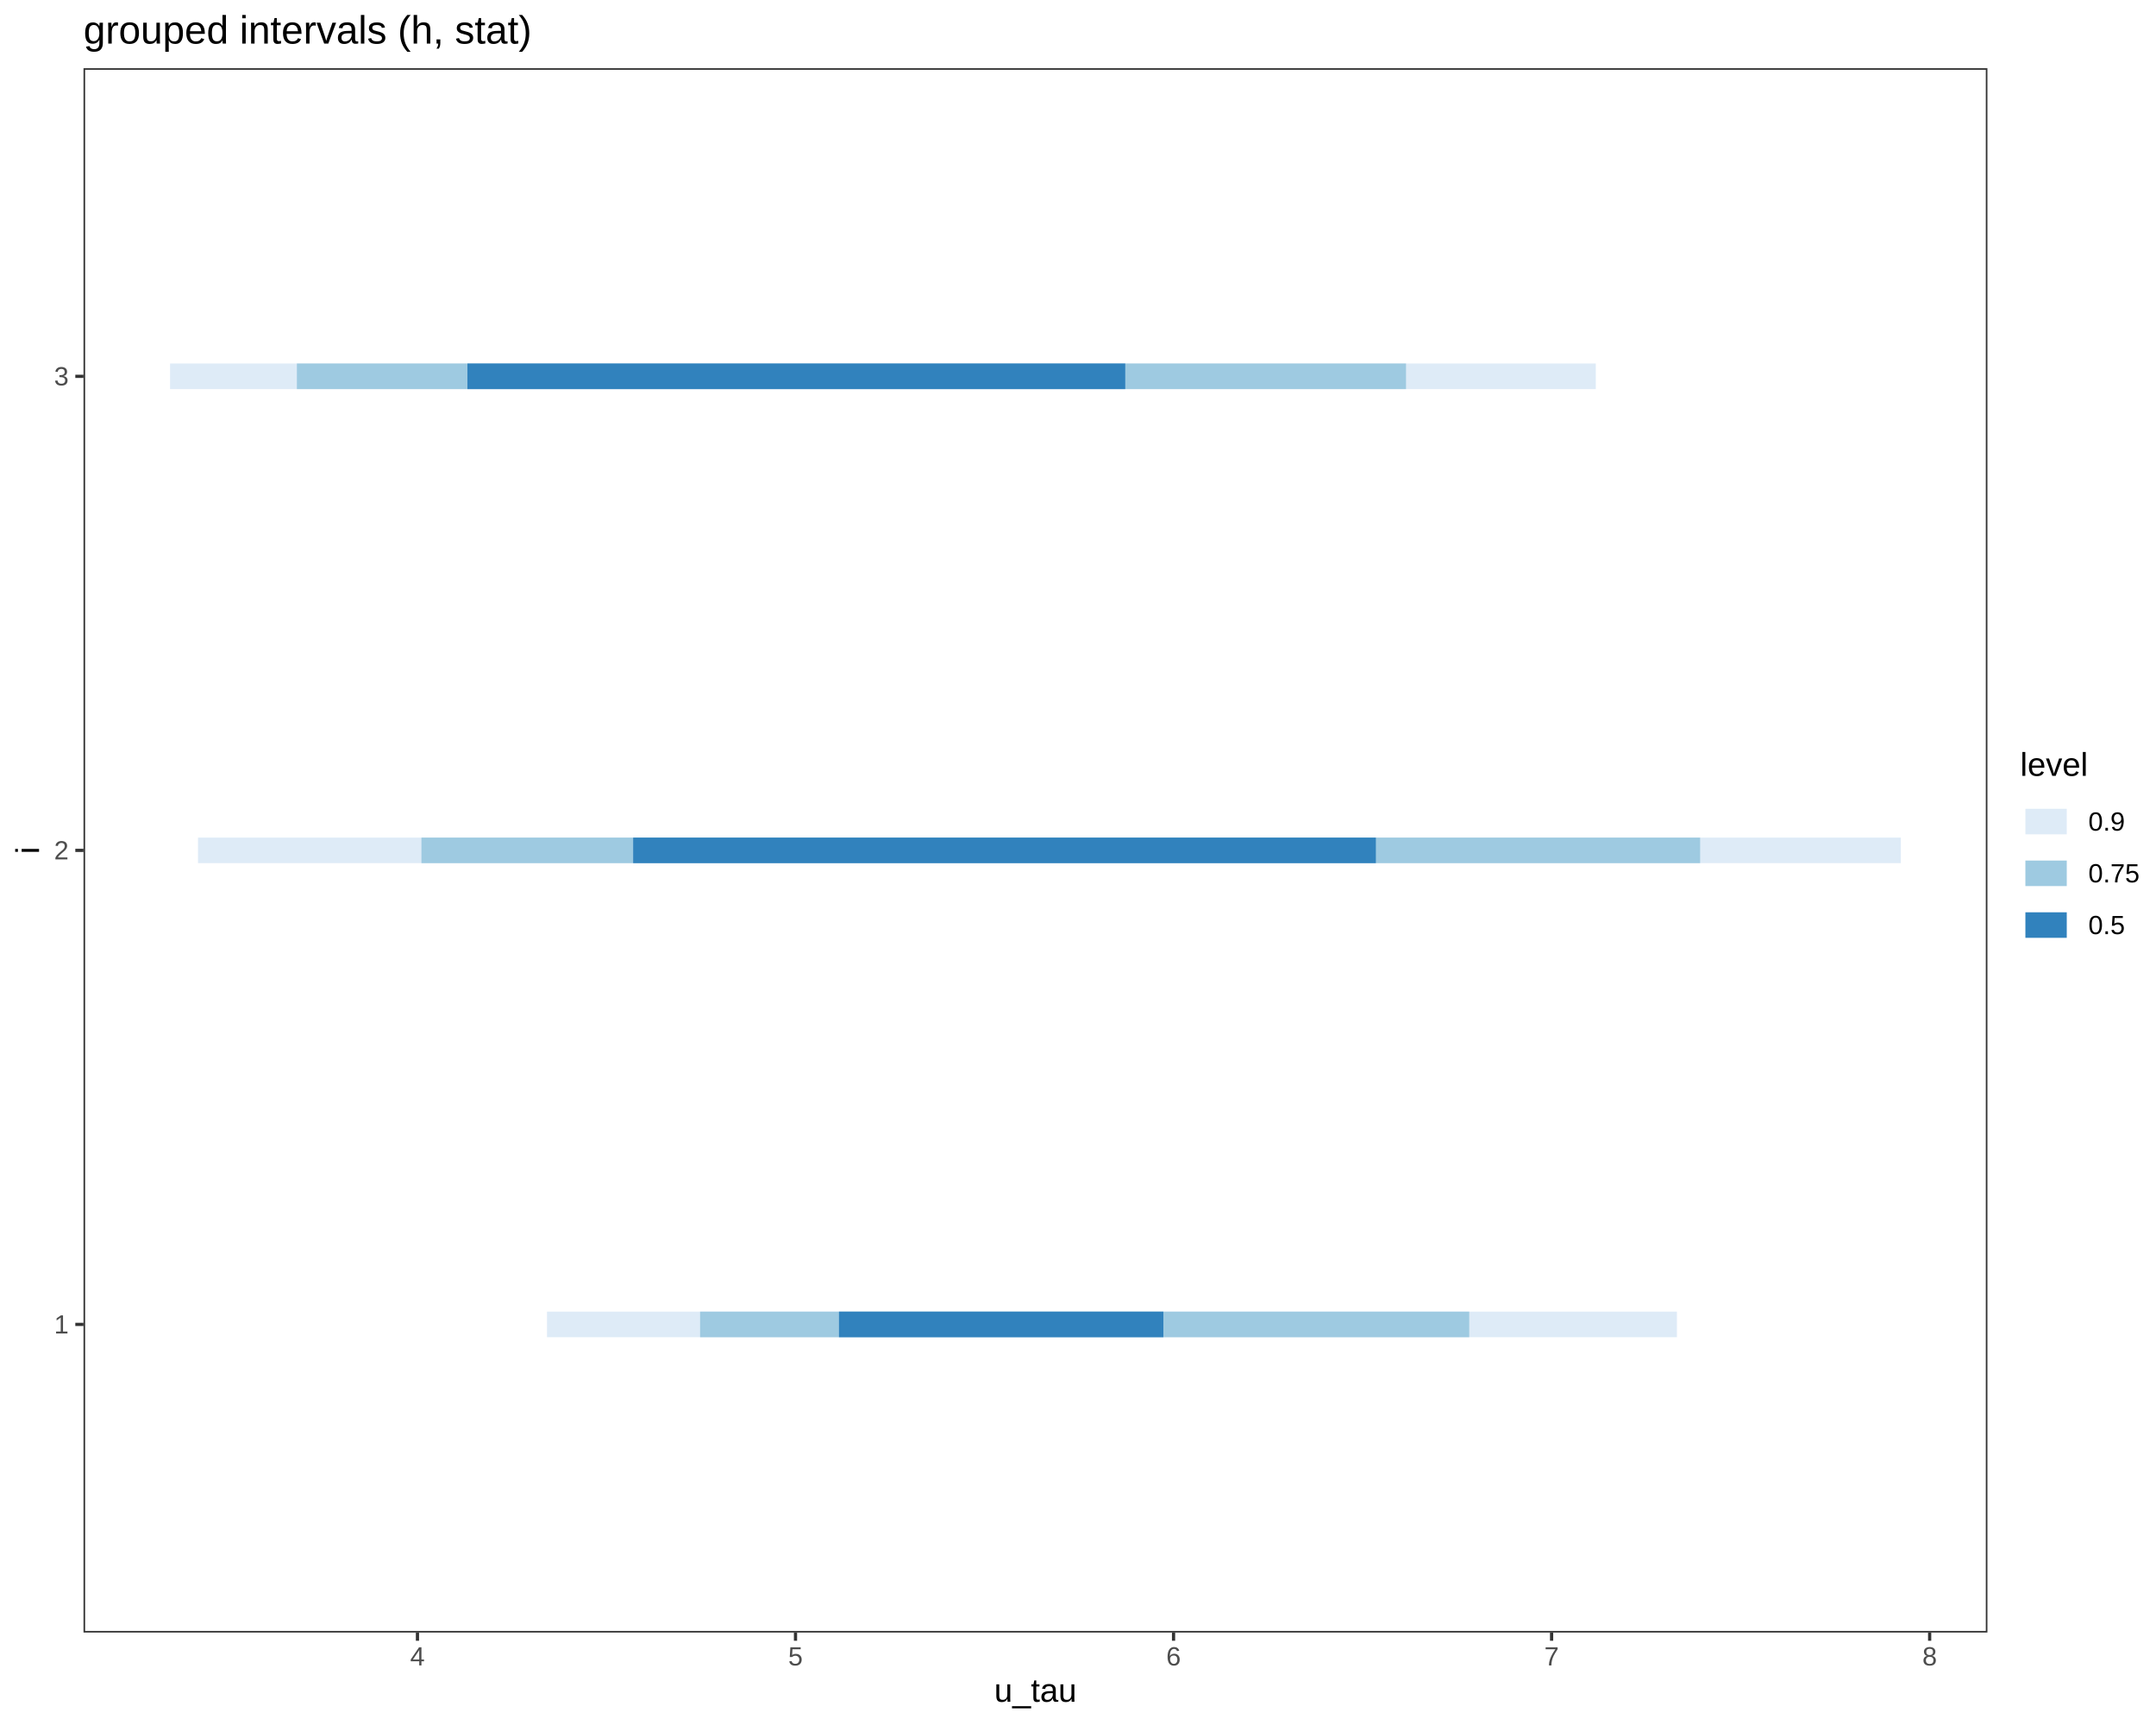
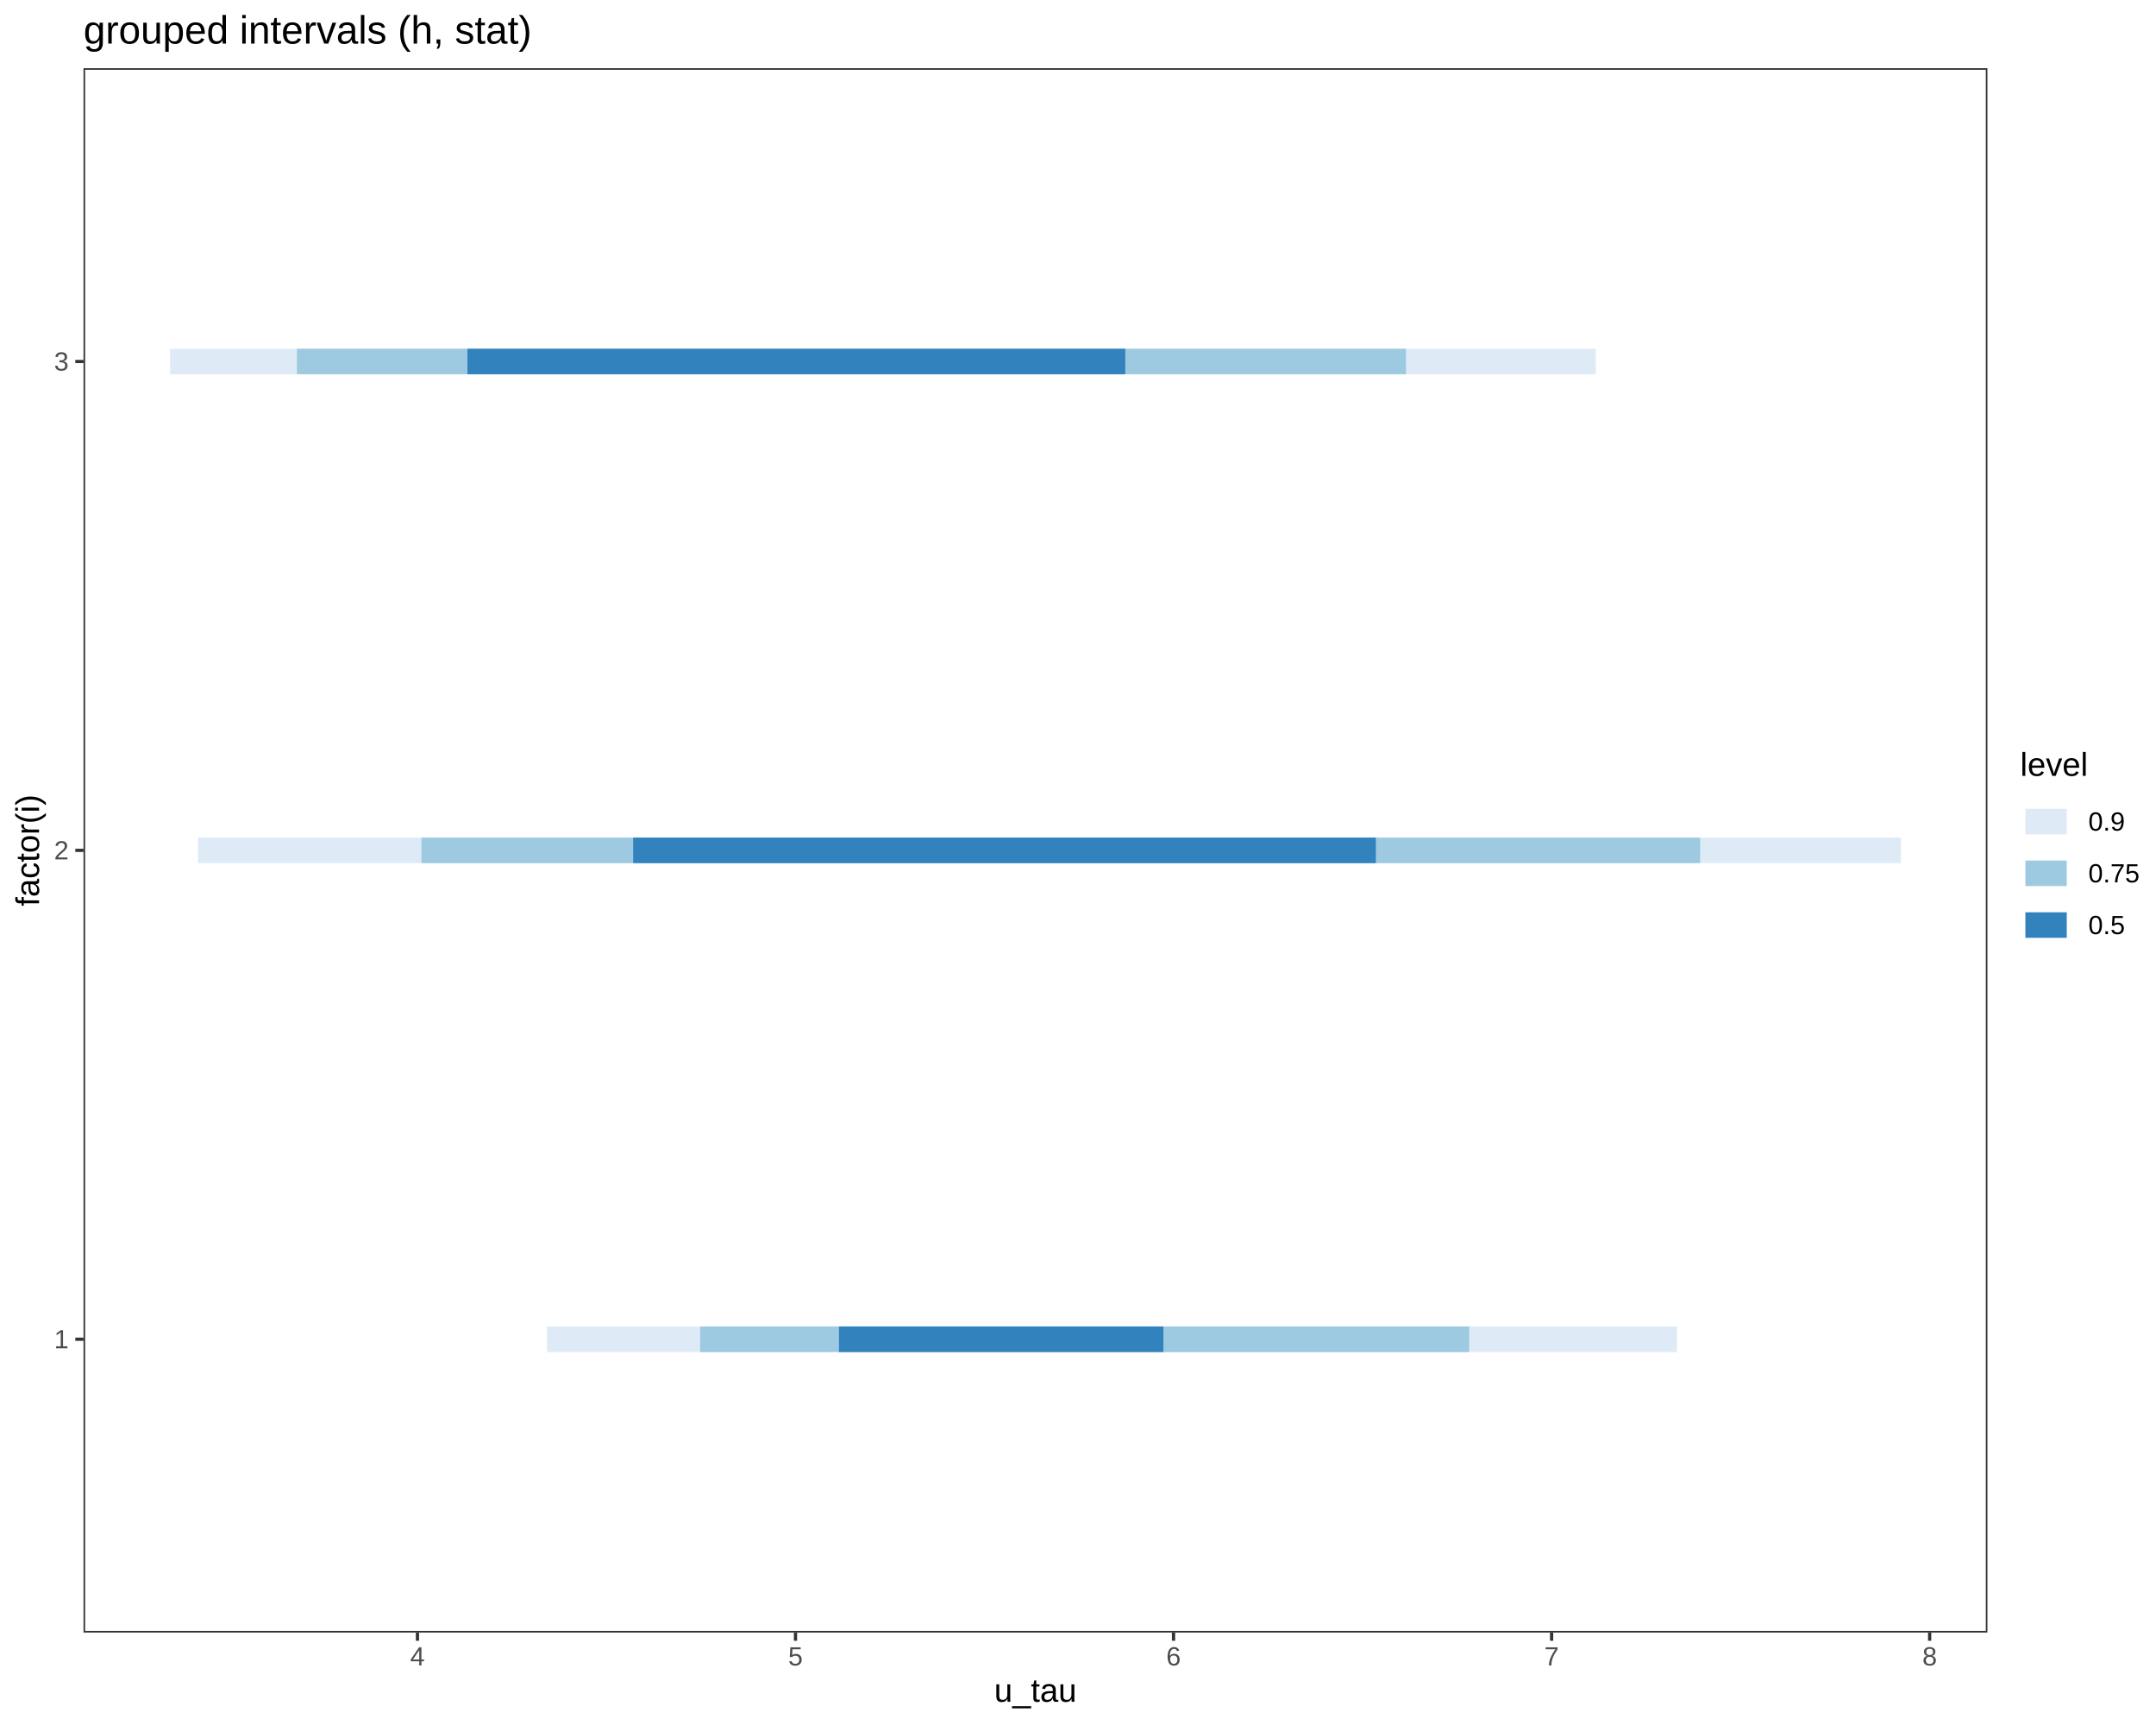
<svg xmlns="http://www.w3.org/2000/svg" viewBox="0 0 720.00 576.00">
  <defs>
    <style type="text/css">
    line, polyline, polygon, path, rect, circle {
      fill: none;
      stroke: #000000;
      stroke-linecap: round;
      stroke-linejoin: round;
      stroke-miterlimit: 10.00;
    }
  </style>
  </defs>
  <rect width="100%" height="100%" style="stroke: none; fill: #FFFFFF;" />
  <rect x="0.00" y="0.00" width="720.00" height="576.00" style="stroke-width: 1.07; stroke: #FFFFFF; fill: #FFFFFF;" />
  <defs>
    <clipPath id="cpMjcuODl8NjYzLjY5fDU0NS4xM3wyMi43Nw==">
      <rect x="27.89" y="22.77" width="635.81" height="522.36" />
    </clipPath>
  </defs>
  <rect x="27.89" y="22.77" width="635.81" height="522.36" style="stroke-width: 1.07; stroke: none; fill: #FFFFFF;" clip-path="url(#cpMjcuODl8NjYzLjY5fDU0NS4xM3wyMi43Nw==)" />
  <line x1="66.13" y1="283.95" x2="634.79" y2="283.95" style="stroke-width: 8.54; stroke: #DEEBF7; stroke-linecap: butt;" clip-path="url(#cpMjcuODl8NjYzLjY5fDU0NS4xM3wyMi43Nw==)" />
-   <line x1="56.79" y1="125.66" x2="532.92" y2="125.66" style="stroke-width: 8.54; stroke: #DEEBF7; stroke-linecap: butt;" clip-path="url(#cpMjcuODl8NjYzLjY5fDU0NS4xM3wyMi43Nw==)" />
+   <line x1="56.79" y1="120.71" x2="532.92" y2="120.71" style="stroke-width: 8.54; stroke: #DEEBF7; stroke-linecap: butt;" clip-path="url(#cpMjcuODl8NjYzLjY5fDU0NS4xM3wyMi43Nw==)" />
  <line x1="140.74" y1="283.95" x2="567.76" y2="283.95" style="stroke-width: 8.54; stroke: #9ECAE1; stroke-linecap: butt;" clip-path="url(#cpMjcuODl8NjYzLjY5fDU0NS4xM3wyMi43Nw==)" />
-   <line x1="182.67" y1="442.24" x2="560.01" y2="442.24" style="stroke-width: 8.54; stroke: #DEEBF7; stroke-linecap: butt;" clip-path="url(#cpMjcuODl8NjYzLjY5fDU0NS4xM3wyMi43Nw==)" />
-   <line x1="99.15" y1="125.66" x2="469.54" y2="125.66" style="stroke-width: 8.54; stroke: #9ECAE1; stroke-linecap: butt;" clip-path="url(#cpMjcuODl8NjYzLjY5fDU0NS4xM3wyMi43Nw==)" />
-   <line x1="233.80" y1="442.24" x2="490.65" y2="442.24" style="stroke-width: 8.54; stroke: #9ECAE1; stroke-linecap: butt;" clip-path="url(#cpMjcuODl8NjYzLjY5fDU0NS4xM3wyMi43Nw==)" />
+   <line x1="182.67" y1="447.19" x2="560.01" y2="447.19" style="stroke-width: 8.54; stroke: #DEEBF7; stroke-linecap: butt;" clip-path="url(#cpMjcuODl8NjYzLjY5fDU0NS4xM3wyMi43Nw==)" />
+   <line x1="99.15" y1="120.71" x2="469.54" y2="120.71" style="stroke-width: 8.54; stroke: #9ECAE1; stroke-linecap: butt;" clip-path="url(#cpMjcuODl8NjYzLjY5fDU0NS4xM3wyMi43Nw==)" />
+   <line x1="233.80" y1="447.19" x2="490.65" y2="447.19" style="stroke-width: 8.54; stroke: #9ECAE1; stroke-linecap: butt;" clip-path="url(#cpMjcuODl8NjYzLjY5fDU0NS4xM3wyMi43Nw==)" />
  <line x1="211.45" y1="283.95" x2="459.47" y2="283.95" style="stroke-width: 8.54; stroke: #3182BD; stroke-linecap: butt;" clip-path="url(#cpMjcuODl8NjYzLjY5fDU0NS4xM3wyMi43Nw==)" />
-   <line x1="156.10" y1="125.66" x2="375.78" y2="125.66" style="stroke-width: 8.54; stroke: #3182BD; stroke-linecap: butt;" clip-path="url(#cpMjcuODl8NjYzLjY5fDU0NS4xM3wyMi43Nw==)" />
-   <line x1="280.18" y1="442.24" x2="388.51" y2="442.24" style="stroke-width: 8.54; stroke: #3182BD; stroke-linecap: butt;" clip-path="url(#cpMjcuODl8NjYzLjY5fDU0NS4xM3wyMi43Nw==)" />
+   <line x1="156.10" y1="120.71" x2="375.78" y2="120.71" style="stroke-width: 8.54; stroke: #3182BD; stroke-linecap: butt;" clip-path="url(#cpMjcuODl8NjYzLjY5fDU0NS4xM3wyMi43Nw==)" />
+   <line x1="280.18" y1="447.19" x2="388.51" y2="447.19" style="stroke-width: 8.54; stroke: #3182BD; stroke-linecap: butt;" clip-path="url(#cpMjcuODl8NjYzLjY5fDU0NS4xM3wyMi43Nw==)" />
  <rect x="27.89" y="22.77" width="635.81" height="522.36" style="stroke-width: 1.07; stroke: #333333;" clip-path="url(#cpMjcuODl8NjYzLjY5fDU0NS4xM3wyMi43Nw==)" />
  <defs>
    <clipPath id="cpMC4wMHw3MjAuMDB8NTc2LjAwfDAuMDA=">
      <rect x="0.00" y="0.00" width="720.00" height="576.00" />
    </clipPath>
  </defs>
  <g clip-path="url(#cpMC4wMHw3MjAuMDB8NTc2LjAwfDAuMDA=)">
-     <text x="18.06" y="445.27" style="font-size: 8.80px; fill: #4D4D4D; font-family: Liberation Sans;" textLength="4.89px" lengthAdjust="spacingAndGlyphs">1</text>
+     <text x="18.06" y="450.21" style="font-size: 8.80px; fill: #4D4D4D; font-family: Liberation Sans;" textLength="4.89px" lengthAdjust="spacingAndGlyphs">1</text>
  </g>
  <g clip-path="url(#cpMC4wMHw3MjAuMDB8NTc2LjAwfDAuMDA=)">
    <text x="18.06" y="286.97" style="font-size: 8.80px; fill: #4D4D4D; font-family: Liberation Sans;" textLength="4.89px" lengthAdjust="spacingAndGlyphs">2</text>
  </g>
  <g clip-path="url(#cpMC4wMHw3MjAuMDB8NTc2LjAwfDAuMDA=)">
-     <text x="18.06" y="128.68" style="font-size: 8.80px; fill: #4D4D4D; font-family: Liberation Sans;" textLength="4.89px" lengthAdjust="spacingAndGlyphs">3</text>
+     <text x="18.06" y="123.74" style="font-size: 8.80px; fill: #4D4D4D; font-family: Liberation Sans;" textLength="4.89px" lengthAdjust="spacingAndGlyphs">3</text>
  </g>
-   <polyline points="25.15,442.24 27.89,442.24 " style="stroke-width: 1.07; stroke: #333333; stroke-linecap: butt;" clip-path="url(#cpMC4wMHw3MjAuMDB8NTc2LjAwfDAuMDA=)" />
+   <polyline points="25.15,447.19 27.89,447.19 " style="stroke-width: 1.07; stroke: #333333; stroke-linecap: butt;" clip-path="url(#cpMC4wMHw3MjAuMDB8NTc2LjAwfDAuMDA=)" />
  <polyline points="25.15,283.95 27.89,283.95 " style="stroke-width: 1.07; stroke: #333333; stroke-linecap: butt;" clip-path="url(#cpMC4wMHw3MjAuMDB8NTc2LjAwfDAuMDA=)" />
-   <polyline points="25.15,125.66 27.89,125.66 " style="stroke-width: 1.07; stroke: #333333; stroke-linecap: butt;" clip-path="url(#cpMC4wMHw3MjAuMDB8NTc2LjAwfDAuMDA=)" />
+   <polyline points="25.15,120.71 27.89,120.71 " style="stroke-width: 1.07; stroke: #333333; stroke-linecap: butt;" clip-path="url(#cpMC4wMHw3MjAuMDB8NTc2LjAwfDAuMDA=)" />
  <polyline points="139.41,547.87 139.41,545.13 " style="stroke-width: 1.07; stroke: #333333; stroke-linecap: butt;" clip-path="url(#cpMC4wMHw3MjAuMDB8NTc2LjAwfDAuMDA=)" />
  <polyline points="265.66,547.87 265.66,545.13 " style="stroke-width: 1.07; stroke: #333333; stroke-linecap: butt;" clip-path="url(#cpMC4wMHw3MjAuMDB8NTc2LjAwfDAuMDA=)" />
  <polyline points="391.91,547.87 391.91,545.13 " style="stroke-width: 1.07; stroke: #333333; stroke-linecap: butt;" clip-path="url(#cpMC4wMHw3MjAuMDB8NTc2LjAwfDAuMDA=)" />
  <polyline points="518.16,547.87 518.16,545.13 " style="stroke-width: 1.07; stroke: #333333; stroke-linecap: butt;" clip-path="url(#cpMC4wMHw3MjAuMDB8NTc2LjAwfDAuMDA=)" />
  <polyline points="644.41,547.87 644.41,545.13 " style="stroke-width: 1.07; stroke: #333333; stroke-linecap: butt;" clip-path="url(#cpMC4wMHw3MjAuMDB8NTc2LjAwfDAuMDA=)" />
  <g clip-path="url(#cpMC4wMHw3MjAuMDB8NTc2LjAwfDAuMDA=)">
    <text x="136.96" y="556.11" style="font-size: 8.80px; fill: #4D4D4D; font-family: Liberation Sans;" textLength="4.89px" lengthAdjust="spacingAndGlyphs">4</text>
  </g>
  <g clip-path="url(#cpMC4wMHw3MjAuMDB8NTc2LjAwfDAuMDA=)">
    <text x="263.21" y="556.11" style="font-size: 8.80px; fill: #4D4D4D; font-family: Liberation Sans;" textLength="4.89px" lengthAdjust="spacingAndGlyphs">5</text>
  </g>
  <g clip-path="url(#cpMC4wMHw3MjAuMDB8NTc2LjAwfDAuMDA=)">
    <text x="389.46" y="556.11" style="font-size: 8.80px; fill: #4D4D4D; font-family: Liberation Sans;" textLength="4.89px" lengthAdjust="spacingAndGlyphs">6</text>
  </g>
  <g clip-path="url(#cpMC4wMHw3MjAuMDB8NTc2LjAwfDAuMDA=)">
    <text x="515.71" y="556.11" style="font-size: 8.80px; fill: #4D4D4D; font-family: Liberation Sans;" textLength="4.89px" lengthAdjust="spacingAndGlyphs">7</text>
  </g>
  <g clip-path="url(#cpMC4wMHw3MjAuMDB8NTc2LjAwfDAuMDA=)">
    <text x="641.97" y="556.11" style="font-size: 8.80px; fill: #4D4D4D; font-family: Liberation Sans;" textLength="4.89px" lengthAdjust="spacingAndGlyphs">8</text>
  </g>
  <g clip-path="url(#cpMC4wMHw3MjAuMDB8NTc2LjAwfDAuMDA=)">
    <text x="332.01" y="568.24" style="font-size: 11.00px; font-family: Liberation Sans;" textLength="27.56px" lengthAdjust="spacingAndGlyphs">u_tau</text>
  </g>
  <g clip-path="url(#cpMC4wMHw3MjAuMDB8NTc2LjAwfDAuMDA=)">
-     <text transform="translate(13.04,285.17) rotate(-90)" style="font-size: 11.00px; font-family: Liberation Sans;" textLength="2.44px" lengthAdjust="spacingAndGlyphs">i</text>
+     <text transform="translate(13.04,302.59) rotate(-90)" style="font-size: 11.00px; font-family: Liberation Sans;" textLength="37.28px" lengthAdjust="spacingAndGlyphs">factor(i)</text>
  </g>
  <rect x="674.65" y="250.37" width="39.87" height="67.16" style="stroke-width: 1.07; stroke: none; fill: #FFFFFF;" clip-path="url(#cpMC4wMHw3MjAuMDB8NTc2LjAwfDAuMDA=)" />
  <g clip-path="url(#cpMC4wMHw3MjAuMDB8NTc2LjAwfDAuMDA=)">
    <text x="674.65" y="259.07" style="font-size: 11.00px; font-family: Liberation Sans;" textLength="22.62px" lengthAdjust="spacingAndGlyphs">level</text>
  </g>
  <rect x="674.65" y="265.69" width="17.28" height="17.28" style="stroke-width: 1.07; stroke: none; fill: #FFFFFF;" clip-path="url(#cpMC4wMHw3MjAuMDB8NTc2LjAwfDAuMDA=)" />
  <line x1="676.38" y1="274.33" x2="690.20" y2="274.33" style="stroke-width: 8.54; stroke: #DEEBF7; stroke-linecap: butt;" clip-path="url(#cpMC4wMHw3MjAuMDB8NTc2LjAwfDAuMDA=)" />
  <rect x="674.65" y="282.97" width="17.28" height="17.28" style="stroke-width: 1.07; stroke: none; fill: #FFFFFF;" clip-path="url(#cpMC4wMHw3MjAuMDB8NTc2LjAwfDAuMDA=)" />
  <line x1="676.38" y1="291.61" x2="690.20" y2="291.61" style="stroke-width: 8.54; stroke: #9ECAE1; stroke-linecap: butt;" clip-path="url(#cpMC4wMHw3MjAuMDB8NTc2LjAwfDAuMDA=)" />
  <rect x="674.65" y="300.25" width="17.28" height="17.28" style="stroke-width: 1.07; stroke: none; fill: #FFFFFF;" clip-path="url(#cpMC4wMHw3MjAuMDB8NTc2LjAwfDAuMDA=)" />
  <line x1="676.38" y1="308.89" x2="690.20" y2="308.89" style="stroke-width: 8.54; stroke: #3182BD; stroke-linecap: butt;" clip-path="url(#cpMC4wMHw3MjAuMDB8NTc2LjAwfDAuMDA=)" />
  <g clip-path="url(#cpMC4wMHw3MjAuMDB8NTc2LjAwfDAuMDA=)">
    <text x="697.41" y="277.36" style="font-size: 8.80px; font-family: Liberation Sans;" textLength="12.22px" lengthAdjust="spacingAndGlyphs">0.9</text>
  </g>
  <g clip-path="url(#cpMC4wMHw3MjAuMDB8NTc2LjAwfDAuMDA=)">
    <text x="697.41" y="294.64" style="font-size: 8.80px; font-family: Liberation Sans;" textLength="17.11px" lengthAdjust="spacingAndGlyphs">0.75</text>
  </g>
  <g clip-path="url(#cpMC4wMHw3MjAuMDB8NTc2LjAwfDAuMDA=)">
    <text x="697.41" y="311.92" style="font-size: 8.80px; font-family: Liberation Sans;" textLength="12.22px" lengthAdjust="spacingAndGlyphs">0.5</text>
  </g>
  <g clip-path="url(#cpMC4wMHw3MjAuMDB8NTc2LjAwfDAuMDA=)">
    <text x="27.89" y="14.56" style="font-size: 13.20px; font-family: Liberation Sans;" textLength="149.42px" lengthAdjust="spacingAndGlyphs">grouped intervals (h, stat)</text>
  </g>
</svg>
